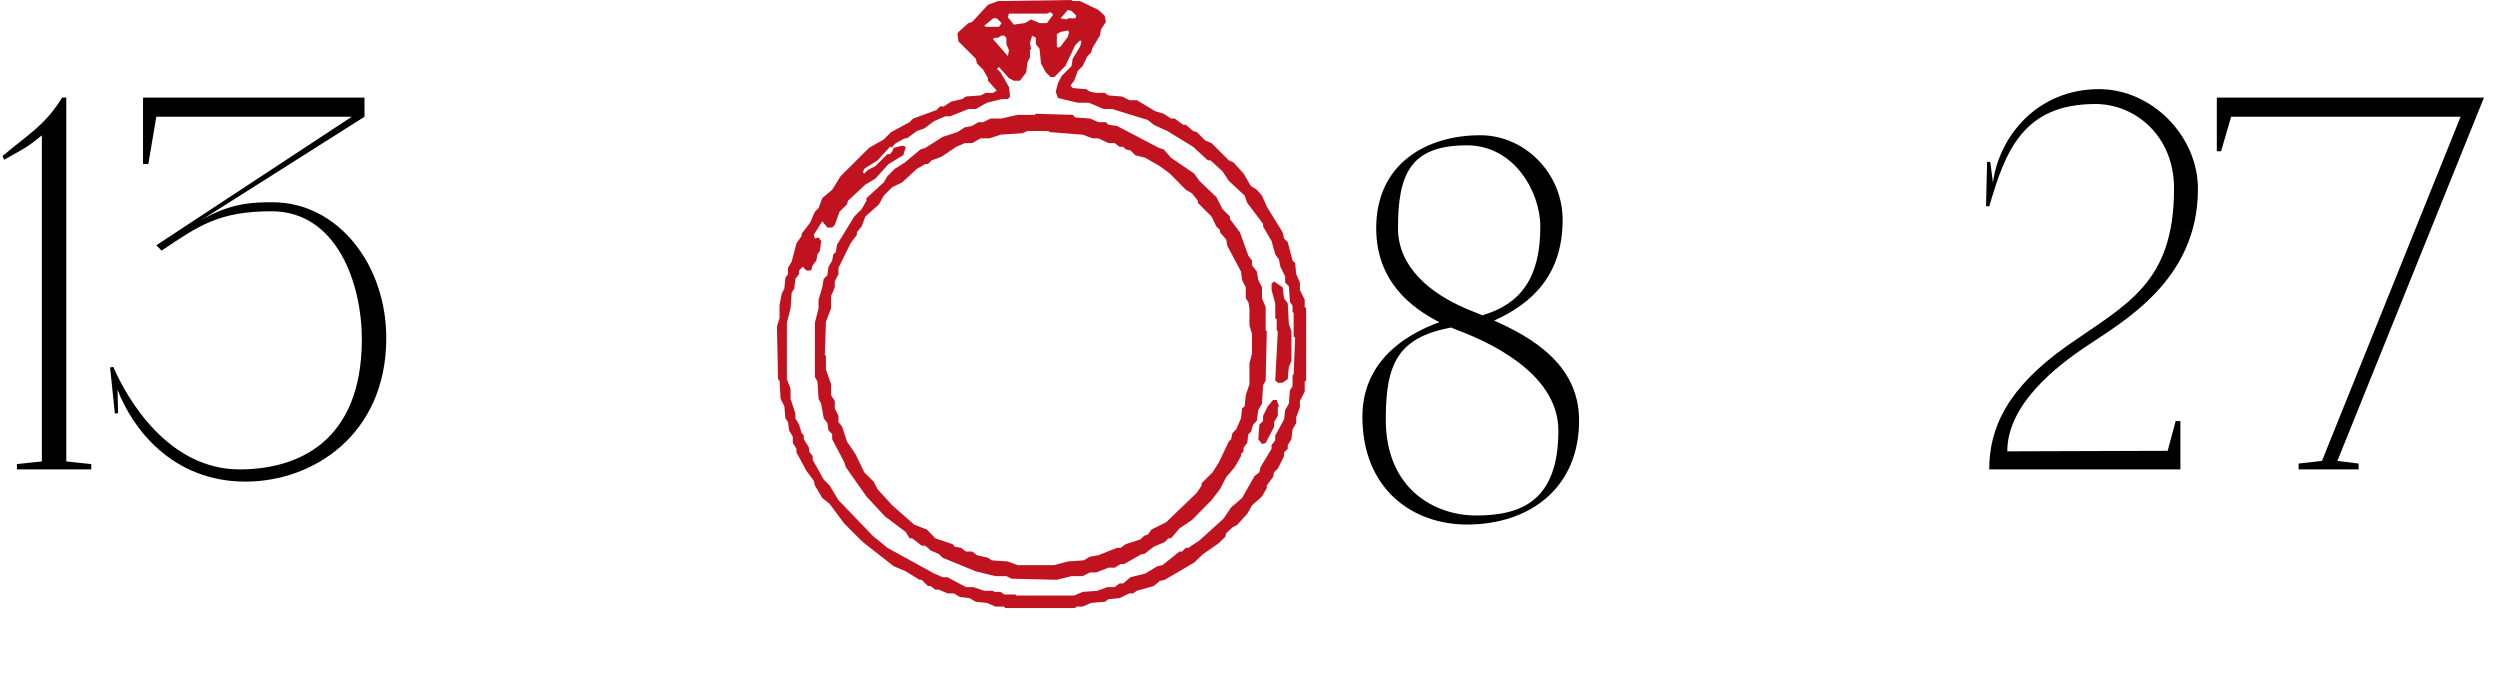
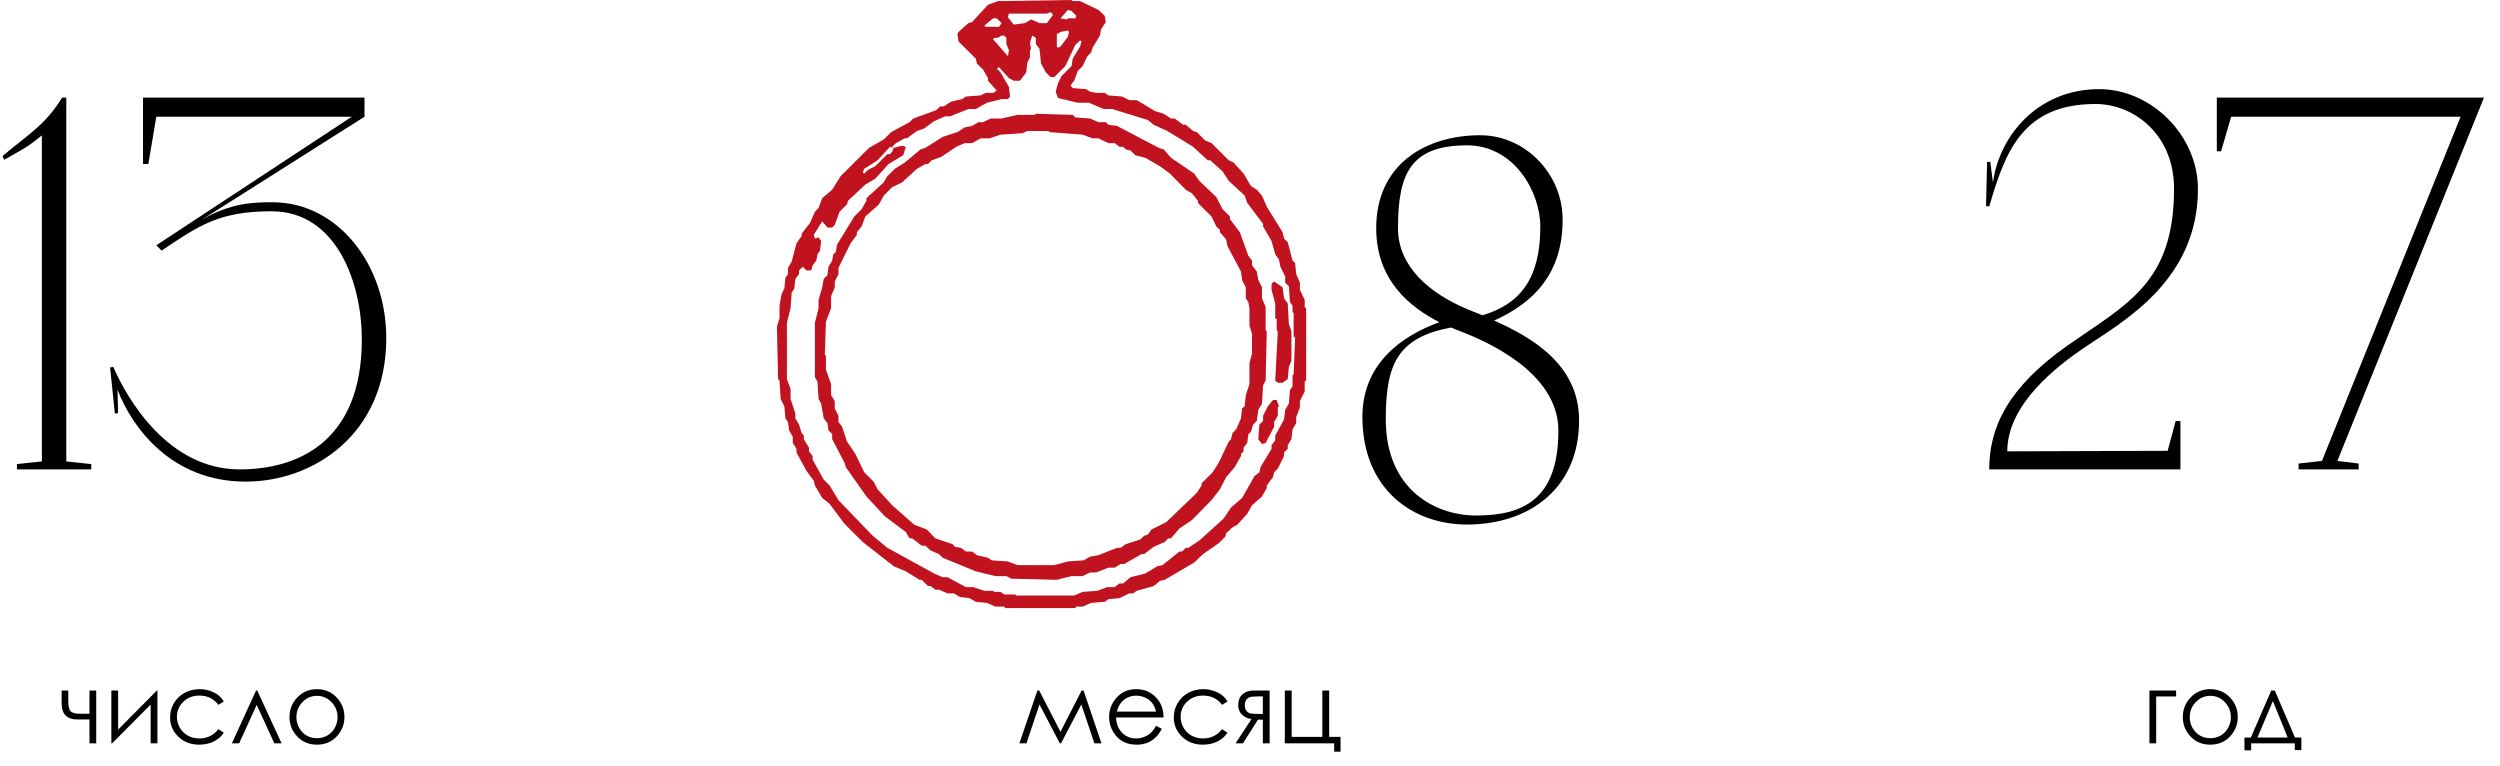
- <svg xmlns="http://www.w3.org/2000/svg" width="271" height="74" viewBox="0 0 271 74" fill="none">
+ <svg xmlns="http://www.w3.org/2000/svg" width="271" height="83" viewBox="0 0 271 83" fill="none">
  <path d="M0.278 16.916C2.811 14.728 4.883 13.634 6.726 10.583H7.186V11.447V50.019L9.892 50.307V50.883H1.832V50.307L4.538 50.019V14.671C2.868 16.052 2.465 16.168 0.45 17.319L0.278 16.916ZM39.511 12.656L21.779 23.882C25.061 21.925 27.651 21.925 29.551 21.925C36.632 21.925 41.929 28.718 41.871 36.778C41.814 47.083 33.984 52.207 26.615 52.207C18.67 52.207 14.352 46.45 12.74 42.247L12.798 44.78L12.453 44.838L11.934 39.829L12.28 39.772C13.777 43.226 18.21 50.883 25.982 50.883C32.142 50.883 39.223 48.004 39.223 36.778C39.223 30.733 36.517 22.903 29.436 22.903C23.736 22.903 21.549 24.458 17.519 27.164L16.943 26.588L38.129 12.656H16.943L16.08 17.779H15.504V10.583H39.511V12.656Z" fill="black" />
  <path d="M215.631 50.883C215.631 46.335 217.646 42.017 224.094 37.469C230.6 32.921 235.666 30.675 235.666 20.428C235.666 14.671 231.406 11.274 227.146 11.274C219.258 11.274 217.359 16.455 215.631 22.385L215.286 22.328L215.401 17.549H215.747L216.034 19.794C216.725 14.671 220.928 9.662 227.549 9.662C233.191 9.662 238.257 14.671 238.257 20.485C238.257 30.445 230.082 34.878 225.994 37.642C223.116 39.599 217.589 43.744 217.589 48.925L234.975 48.868L235.839 45.644H236.357V50.883H215.631ZM269.261 10.583L253.372 49.962L255.675 50.249V50.883H249.169V50.249L251.702 49.962L266.728 12.656H241.858L240.764 16.398H240.303V10.583H269.261Z" fill="black" />
  <path d="M156.032 34.925C152.981 33.37 149.181 30.492 149.181 24.735C149.181 17.769 154.593 14.66 160.465 14.66C165.301 14.66 169.389 18.805 169.389 23.814C169.389 29.744 166.165 32.852 161.962 34.752C165.992 36.537 171.116 39.473 171.173 45.46C171.231 52.887 165.819 56.859 159.026 56.859C153.096 56.859 147.684 53.002 147.684 45.173C147.684 39.473 151.887 36.422 156.032 34.925ZM160.695 34.176C164.783 32.968 166.971 30.204 166.971 24.562C166.971 20.82 164.15 15.754 159.026 15.754C152.923 15.754 151.542 18.805 151.542 24.735C151.542 28.995 155.111 31.816 158.853 33.428C159.371 33.658 160.005 33.889 160.695 34.176ZM157.299 35.501C151.484 36.594 150.218 39.473 150.218 45.46C150.218 53.06 155.572 55.881 160.005 55.881C165.013 55.881 168.928 54.211 168.928 46.669C168.928 40.221 160.753 36.882 158.45 35.961C158.105 35.846 157.702 35.673 157.299 35.501Z" fill="black" />
  <path d="M138.395 43.358H137.995L137.436 44.034L136.917 45.068V45.625L136.518 46.023L136.399 47.614L136.798 48.131L137.197 48.012L138.115 46.261V45.744L138.514 45.068V44.153L138.634 44.034L138.395 43.358ZM138.115 30.509L137.836 30.748V31.424L138.235 32.896V34.487L138.395 34.607V35.8L138.514 35.919L138.235 41.249L138.514 41.488H139.033L139.592 41.09L139.712 39.778L139.991 39.102V35.919L139.712 35.124L139.592 32.896L139.193 32.339L139.033 31.146L138.115 30.509ZM112.286 12.331L112.166 12.45H110.29L108.573 12.848H107.375L106.577 13.246H106.058L105.379 13.644L104.581 13.803L103.782 14.32L102.186 14.837L100.309 16.03L99.79 16.19L98.074 17.622L96.996 18.298L96.197 19.093L95.798 19.77L93.922 21.48V21.758L93.403 22.673L92.604 23.469L90.728 26.532L90.608 27.327L90.329 27.566L90.209 28.242L89.81 28.918L89.69 29.833L89.291 30.231L89.131 31.146L88.732 32.498V33.413L88.333 35.004V40.852L88.612 41.369L88.732 43.238L89.011 43.755L89.291 45.347L89.69 45.864L89.81 46.659L90.209 47.057V47.614L91.526 50.12L91.686 50.637L93.922 53.819L95.918 55.967L98.193 57.678L98.593 58.354H98.872L99.91 59.15H100.309L100.868 59.667L101.786 60.064L102.186 60.462L105.778 61.934L107.894 62.451H109.092L109.651 62.73L114.561 62.849L116.158 62.451H117.356L118.154 62.053H118.833L120.15 61.536H120.829L121.468 61.138H121.867L123.743 60.064H124.023L125.061 59.269L126.258 58.752L126.658 58.354H126.937L127.855 57.28L129.213 56.365L131.328 54.217L132.247 53.024L132.925 51.711L133.844 50.637L134.522 49.444V49.205L134.802 48.927V48.529L135.201 48.012L135.321 47.057L135.6 46.818L135.84 46.023L136.239 45.625L136.399 44.432L136.798 43.755L136.917 41.767L137.197 41.249L137.317 35.919L137.197 35.8V33.294L136.798 32.339V31.146L136.399 30.35L136.239 29.436L135.72 28.759V28.242L135.321 27.725L134.402 25.179L133.325 23.747V23.469L132.526 22.673L131.847 21.361L130.011 19.61L129.452 18.815L126.937 17.104L126.139 16.19L125.62 16.03L121.069 13.644L120.15 13.524L119.871 13.246H119.072L118.154 12.848L116.557 12.729L116.278 12.45L112.286 12.331ZM111.368 14.201H113.643L113.763 14.32L117.356 14.598L118.434 14.996H119.072L120.15 15.513H120.829L121.348 15.911H121.747L122.027 16.19L122.546 16.309L123.065 16.826L124.143 17.104L125.739 18.019L126.817 18.815L128.534 20.565L129.213 20.963L129.851 21.758V21.997L131.328 23.469L131.847 24.543L132.247 24.941V25.179L132.925 25.975L133.045 26.651L134.522 29.436L134.642 30.35L135.041 31.146V32.339L135.321 32.737L135.44 33.413V35.283L135.72 36.198V38.306L135.44 39.38V41.647L135.041 42.841L134.921 44.034L134.642 44.273L134.522 45.347L134.003 46.54L133.604 46.938L133.444 47.614L133.205 47.853L132.127 50.12L131.448 51.194L130.251 52.387V52.626L129.732 53.422L126.418 56.604L124.821 57.399L124.422 57.956L124.023 58.075L123.624 58.473L122.027 58.99L121.468 59.388H121.069L119.072 60.184L118.154 60.343L117.476 60.741L115.759 60.86L114.282 61.258H110.29L109.252 60.86L107.495 60.741L107.096 60.462L105.898 60.184L105.379 59.786H104.701L104.182 59.388L103.503 59.269L103.263 58.99L101.387 58.354L100.469 57.399L99.112 56.882L96.716 54.774L95.119 53.024L94.72 52.228L93.682 51.194L92.724 49.205L91.806 47.853L91.287 46.261L90.888 45.744V45.068L90.488 44.273V43.477L90.089 42.841V41.647L89.53 40.056V38.584L89.41 38.465L89.53 34.885L90.089 33.413V32.101L90.488 31.146V30.509L90.888 29.714V29.038L92.205 26.373L92.884 25.458V25.179L93.403 24.543L93.802 23.469L95.279 22.156L95.798 21.202L96.716 20.287L97.794 19.77L99.391 18.298L100.309 17.781H100.589L100.988 17.383L102.066 16.985L103.663 15.911L104.581 15.513H105.379L106.297 14.996H107.256L108.453 14.598L110.849 14.439L111.368 14.201ZM116.158 0L108.174 0.119L107.096 0.517L105.379 2.387L104.98 2.506L103.902 3.461L103.782 3.699L103.902 4.495L105.778 6.364L105.898 6.882L106.577 7.558L107.096 8.473V8.751L108.054 9.825L107.655 10.064H106.856L106.297 10.342L104.701 10.462L104.301 10.74L103.104 11.018L102.305 11.536H101.906L101.507 11.933L98.992 12.848L98.593 13.246L96.597 14.32L95.798 15.116L94.201 16.03L91.127 19.093L90.209 20.565L89.131 21.48L88.732 22.554L88.333 22.952L87.814 24.145L86.895 25.338V25.577L86.337 26.373L85.818 28.362L85.418 29.038V29.714L85.139 30.112L85.019 31.305L84.74 31.822L84.5 33.135V34.487L84.221 35.402L84.341 41.09L84.5 41.249L84.62 43.238L85.019 44.034L85.139 45.347L85.418 45.744L85.538 46.659L85.937 47.336V48.012L86.337 48.648V49.046L87.414 51.035L88.213 52.109L88.333 52.626L89.131 53.978L89.93 54.615L91.526 56.763L93.522 58.752L96.876 61.377L98.193 61.934L99.67 62.849H99.91L100.589 63.525H100.868L101.387 63.923H101.786L102.705 64.321H103.383L104.062 64.718L105.1 64.838L105.778 65.236L106.976 65.355L107.894 65.753H108.852L108.972 65.912H116.557L116.677 65.753H117.356L118.274 65.355L119.751 65.236L120.15 64.957L121.348 64.838L122.426 64.321H122.825L123.224 64.042L125.061 63.525L125.739 62.968L126.258 62.849L129.452 60.979L130.41 60.064L132.127 58.871L132.806 58.195L132.925 57.797L133.604 57.161L134.123 56.882L135.201 55.689L135.72 54.774L136.798 53.819L137.317 52.904V52.626L137.995 51.711L138.115 51.194L138.514 50.796L139.193 49.444V49.046L139.592 48.648V48.25L139.991 47.614L140.111 46.54L140.51 45.864V45.227L140.91 44.153V43.477L141.429 42.443V41.369L141.588 41.249V33.413L141.429 33.294V32.498L140.91 31.424V30.629L140.51 29.714L140.391 28.521L140.111 28.242L139.592 26.253L139.193 25.856L139.033 25.179L137.317 22.395L136.798 21.202L136.239 20.565L135.6 20.167L134.802 18.815L133.724 17.622L133.205 17.383L131.328 15.513L130.65 15.235L129.732 14.32L129.332 14.201L128.534 13.524H128.254L127.336 12.848H126.937L126.139 12.331L125.22 12.053L123.224 10.859H122.426L121.627 10.462L120.15 10.342L119.751 10.064H118.833L118.154 9.944L117.755 9.666L116.278 9.547L116.038 9.268L116.438 8.751L116.837 7.677L117.356 7.16L117.875 6.086L118.274 5.688L118.434 5.171L119.232 3.858L119.352 3.182L119.871 2.387L119.751 1.71L119.072 1.074L117.076 0.119H116.278L116.158 0ZM96.876 16.03L96.716 16.428L96.477 16.707H96.197L94.88 18.019L94.081 18.417L93.682 18.815L93.522 18.696L93.682 18.298L95.119 17.383L96.477 15.911L96.876 16.03ZM111.887 3.858L112.286 4.097V4.773L112.685 5.29L112.845 6.882L113.364 7.836L113.883 8.353H114.282L115.479 7.16L116.557 4.893L117.076 4.376L117.236 4.495L117.076 5.052L116.278 6.364L116.158 7.16L115.08 8.234L114.681 9.03L114.442 9.944L114.681 10.621L116.837 11.138H118.034L119.631 11.814H120.55L124.422 13.007L125.061 13.524L126.538 14.201L129.332 15.911L130.929 17.383H131.209L132.526 18.576L133.205 19.61L134.921 21.202L135.201 21.997L136.917 24.264V24.543L137.836 26.134L138.235 27.566L138.634 28.123L138.794 28.918L139.313 29.953V30.629L139.712 31.027L139.832 32.737L140.111 33.135V33.811L140.231 33.93V36.476L140.391 36.596L140.231 40.573L140.111 40.693V41.886L139.832 42.284L139.712 43.755L139.313 44.432L139.193 45.466L138.235 47.216V47.733L137.836 48.25V48.648L136.638 50.637L136.518 51.194L135.999 51.592L134.642 53.978L133.444 55.013L132.646 56.206L130.011 58.593L128.813 59.388H128.534L128.135 59.786H127.855L126.019 61.258L125.46 61.377L124.143 62.173L122.546 62.57L121.747 63.247H121.348L120.829 63.644H120.031L118.953 64.042L117.356 64.162L116.438 64.559H110.17L110.05 64.44H108.852L108.453 64.162H107.775L107.655 64.042H106.697L105.499 63.644H104.701L102.705 62.57H102.186L101.267 62.173L96.197 59.388L94.6 58.075L90.888 54.217L89.93 52.626L89.291 51.989L88.093 49.842V49.444L87.694 48.927V48.529L87.135 47.614V47.216L86.895 46.938L86.616 46.023L86.217 45.347V44.83L85.698 43.238V42.164L85.299 41.09V35.004L85.698 33.413L85.818 31.703L86.097 31.305L86.217 30.231L86.616 29.714V29.316L87.015 28.918L87.414 29.316H87.933L88.093 28.759L88.492 28.242L88.612 27.566L88.892 27.168L89.011 26.134L88.732 25.736L88.333 25.856L88.213 25.458L89.131 23.986L89.69 24.662H90.209L90.488 24.384L91.007 22.952L91.806 22.156L91.926 21.758L93.802 20.008L94.88 19.372L96.317 17.781L97.914 16.826L98.193 15.911L97.794 15.792L96.876 16.03L96.716 15.911L97.115 15.513L98.074 14.996H98.313L99.391 14.201L100.189 13.922L101.267 13.127L102.465 12.61H102.984L104.98 11.814H105.778L106.976 11.138L108.573 10.74H109.252L109.491 10.462L109.371 9.427L108.453 7.836L108.054 7.438L108.294 7.279L109.371 8.473L109.89 8.751H110.569L111.248 7.836L111.368 6.762L111.647 6.245V5.45L111.767 5.29L111.647 4.654L111.887 3.858ZM107.775 4.097H108.174L108.573 3.858H108.852L109.092 4.097V4.773L109.371 5.45L109.252 6.086L107.655 4.256L107.775 4.097ZM115.759 3.302L115.879 3.461L115.759 3.978L114.961 5.052L114.681 5.171L114.561 5.052V3.699L114.961 3.461L115.759 3.302ZM106.697 2.784L107.655 1.989H108.054L108.573 2.506L108.294 2.904H106.856L106.697 2.784ZM114.162 1.591L113.483 2.506H112.685L111.767 2.108L111.088 2.506L109.89 2.665L109.252 1.87L109.371 1.472H113.483L113.883 1.313L114.162 1.591ZM114.961 1.989L115.759 1.074L116.158 1.193L116.677 1.71L116.557 1.989H115.759L115.639 2.108L114.961 1.989Z" fill-rule="evenodd" clip-rule="evenodd" fill="#C1121F" />
+   <path d="M9.7 77.993H8.406C7.821 77.993 7.386 77.842 7.102 77.54C6.822 77.239 6.681 76.82 6.681 76.284V74.853H7.402V75.889C7.402 76.555 7.496 76.969 7.686 77.13C7.875 77.288 8.187 77.367 8.622 77.367H9.7V74.853H10.431V80.574H9.7V77.993ZM12.807 74.853V79.086L17.008 74.853H17.066V80.574H16.33V76.378L12.16 80.574H12.071V74.853H12.807ZM24.259 76.042L23.676 76.404C23.171 75.735 22.482 75.4 21.609 75.4C20.912 75.4 20.331 75.625 19.869 76.073C19.41 76.522 19.18 77.067 19.18 77.709C19.18 78.126 19.285 78.518 19.495 78.886C19.709 79.254 20 79.54 20.368 79.743C20.74 79.947 21.155 80.048 21.614 80.048C22.456 80.048 23.143 79.714 23.676 79.044L24.259 79.428C23.986 79.838 23.618 80.157 23.155 80.385C22.696 80.609 22.172 80.721 21.583 80.721C20.679 80.721 19.928 80.434 19.332 79.859C18.737 79.284 18.439 78.585 18.439 77.761C18.439 77.207 18.577 76.694 18.854 76.221C19.134 75.744 19.518 75.372 20.006 75.106C20.493 74.839 21.038 74.706 21.641 74.706C22.019 74.706 22.384 74.764 22.735 74.88C23.088 74.995 23.388 75.146 23.634 75.332C23.879 75.518 24.088 75.754 24.259 76.042ZM30.522 80.574H29.738L27.824 76.41L25.926 80.574H25.137L27.756 74.853H27.887L30.522 80.574ZM34.36 74.706C35.24 74.706 35.969 75.025 36.548 75.663C37.073 76.245 37.336 76.934 37.336 77.73C37.336 78.529 37.058 79.228 36.5 79.828C35.946 80.424 35.233 80.721 34.36 80.721C33.484 80.721 32.767 80.424 32.21 79.828C31.656 79.228 31.379 78.529 31.379 77.73C31.379 76.937 31.642 76.25 32.168 75.668C32.746 75.027 33.477 74.706 34.36 74.706ZM34.36 75.427C33.75 75.427 33.226 75.653 32.788 76.105C32.35 76.557 32.131 77.104 32.131 77.745C32.131 78.159 32.231 78.545 32.431 78.902C32.63 79.26 32.9 79.537 33.24 79.733C33.58 79.926 33.954 80.022 34.36 80.022C34.767 80.022 35.14 79.926 35.48 79.733C35.82 79.537 36.09 79.26 36.29 78.902C36.49 78.545 36.59 78.159 36.59 77.745C36.59 77.104 36.369 76.557 35.927 76.105C35.489 75.653 34.967 75.427 34.36 75.427Z" fill="black" />
+   <path d="M117.248 74.853H117.458L119.398 80.574H118.631L117.216 76.362L115.018 80.574H114.882L112.679 76.362L111.269 80.574H110.502L112.452 74.853H112.652L114.955 79.328L117.248 74.853ZM125.319 78.676L125.94 79.002C125.736 79.402 125.501 79.724 125.235 79.969C124.969 80.215 124.669 80.403 124.336 80.532C124.003 80.658 123.626 80.721 123.205 80.721C122.273 80.721 121.544 80.416 121.018 79.806C120.492 79.193 120.229 78.501 120.229 77.73C120.229 77.004 120.452 76.357 120.897 75.789C121.461 75.067 122.217 74.706 123.163 74.706C124.138 74.706 124.916 75.076 125.498 75.816C125.912 76.338 126.122 76.99 126.129 77.772H120.986C121 78.438 121.212 78.984 121.623 79.412C122.033 79.836 122.539 80.048 123.142 80.048C123.433 80.048 123.715 79.998 123.989 79.896C124.266 79.794 124.501 79.659 124.693 79.491C124.886 79.323 125.095 79.051 125.319 78.676ZM125.319 77.135C125.221 76.743 125.077 76.429 124.888 76.194C124.702 75.959 124.455 75.77 124.147 75.626C123.838 75.483 123.514 75.411 123.174 75.411C122.613 75.411 122.131 75.591 121.728 75.952C121.433 76.215 121.211 76.61 121.06 77.135H125.319ZM133.059 76.042L132.475 76.404C131.971 75.735 131.282 75.4 130.409 75.4C129.711 75.4 129.131 75.625 128.669 76.073C128.209 76.522 127.98 77.067 127.98 77.709C127.98 78.126 128.085 78.518 128.295 78.886C128.509 79.254 128.8 79.54 129.168 79.743C129.54 79.947 129.955 80.048 130.414 80.048C131.256 80.048 131.943 79.714 132.475 79.044L133.059 79.428C132.786 79.838 132.418 80.157 131.955 80.385C131.496 80.609 130.972 80.721 130.383 80.721C129.478 80.721 128.728 80.434 128.132 79.859C127.536 79.284 127.238 78.585 127.238 77.761C127.238 77.207 127.377 76.694 127.654 76.221C127.934 75.744 128.318 75.372 128.805 75.106C129.292 74.839 129.838 74.706 130.441 74.706C130.819 74.706 131.184 74.764 131.534 74.88C131.888 74.995 132.188 75.146 132.433 75.332C132.679 75.518 132.887 75.754 133.059 76.042ZM136.892 78.013H136.366L134.736 80.574H133.942L135.662 77.94C135.234 77.887 134.887 77.726 134.621 77.456C134.354 77.183 134.221 76.844 134.221 76.441C134.221 75.936 134.374 75.546 134.679 75.269C134.987 74.992 135.39 74.853 135.888 74.853H137.628V80.574H136.892V78.013ZM136.892 75.49H136.409C135.939 75.49 135.623 75.519 135.462 75.579C135.301 75.639 135.173 75.742 135.078 75.889C134.984 76.033 134.936 76.228 134.936 76.473C134.936 76.708 134.998 76.902 135.12 77.056C135.243 77.207 135.38 77.3 135.53 77.335C135.681 77.37 135.974 77.388 136.409 77.388H136.892V75.49ZM144.622 80.574H139.274V74.853H140.016V79.88H143.339V74.853H144.08V79.88H145.316V81.479H144.622V80.574Z" fill="black" />
+   <path d="M233.729 75.5V80.574H232.999V74.853H235.891V75.5H233.729ZM239.598 74.706C240.477 74.706 241.207 75.025 241.785 75.663C242.311 76.245 242.574 76.934 242.574 77.73C242.574 78.529 242.295 79.228 241.738 79.828C241.184 80.424 240.47 80.721 239.598 80.721C238.721 80.721 238.004 80.424 237.447 79.828C236.893 79.228 236.616 78.529 236.616 77.73C236.616 76.937 236.879 76.25 237.405 75.668C237.983 75.027 238.714 74.706 239.598 74.706ZM239.598 75.427C238.988 75.427 238.464 75.653 238.025 76.105C237.587 76.557 237.368 77.104 237.368 77.745C237.368 78.159 237.468 78.545 237.668 78.902C237.868 79.26 238.138 79.537 238.478 79.733C238.818 79.926 239.191 80.022 239.598 80.022C240.004 80.022 240.378 79.926 240.718 79.733C241.058 79.537 241.328 79.26 241.527 78.902C241.727 78.545 241.827 78.159 241.827 77.745C241.827 77.104 241.606 76.557 241.165 76.105C240.726 75.653 240.204 75.427 239.598 75.427ZM243.993 79.948L246.202 74.853H246.586L248.778 79.948H249.467V81.305H248.757V80.574H244.025V81.337H243.299V79.948H243.993ZM246.381 75.989L244.708 79.948H247.984L246.381 75.989Z" fill="black" />
</svg>
